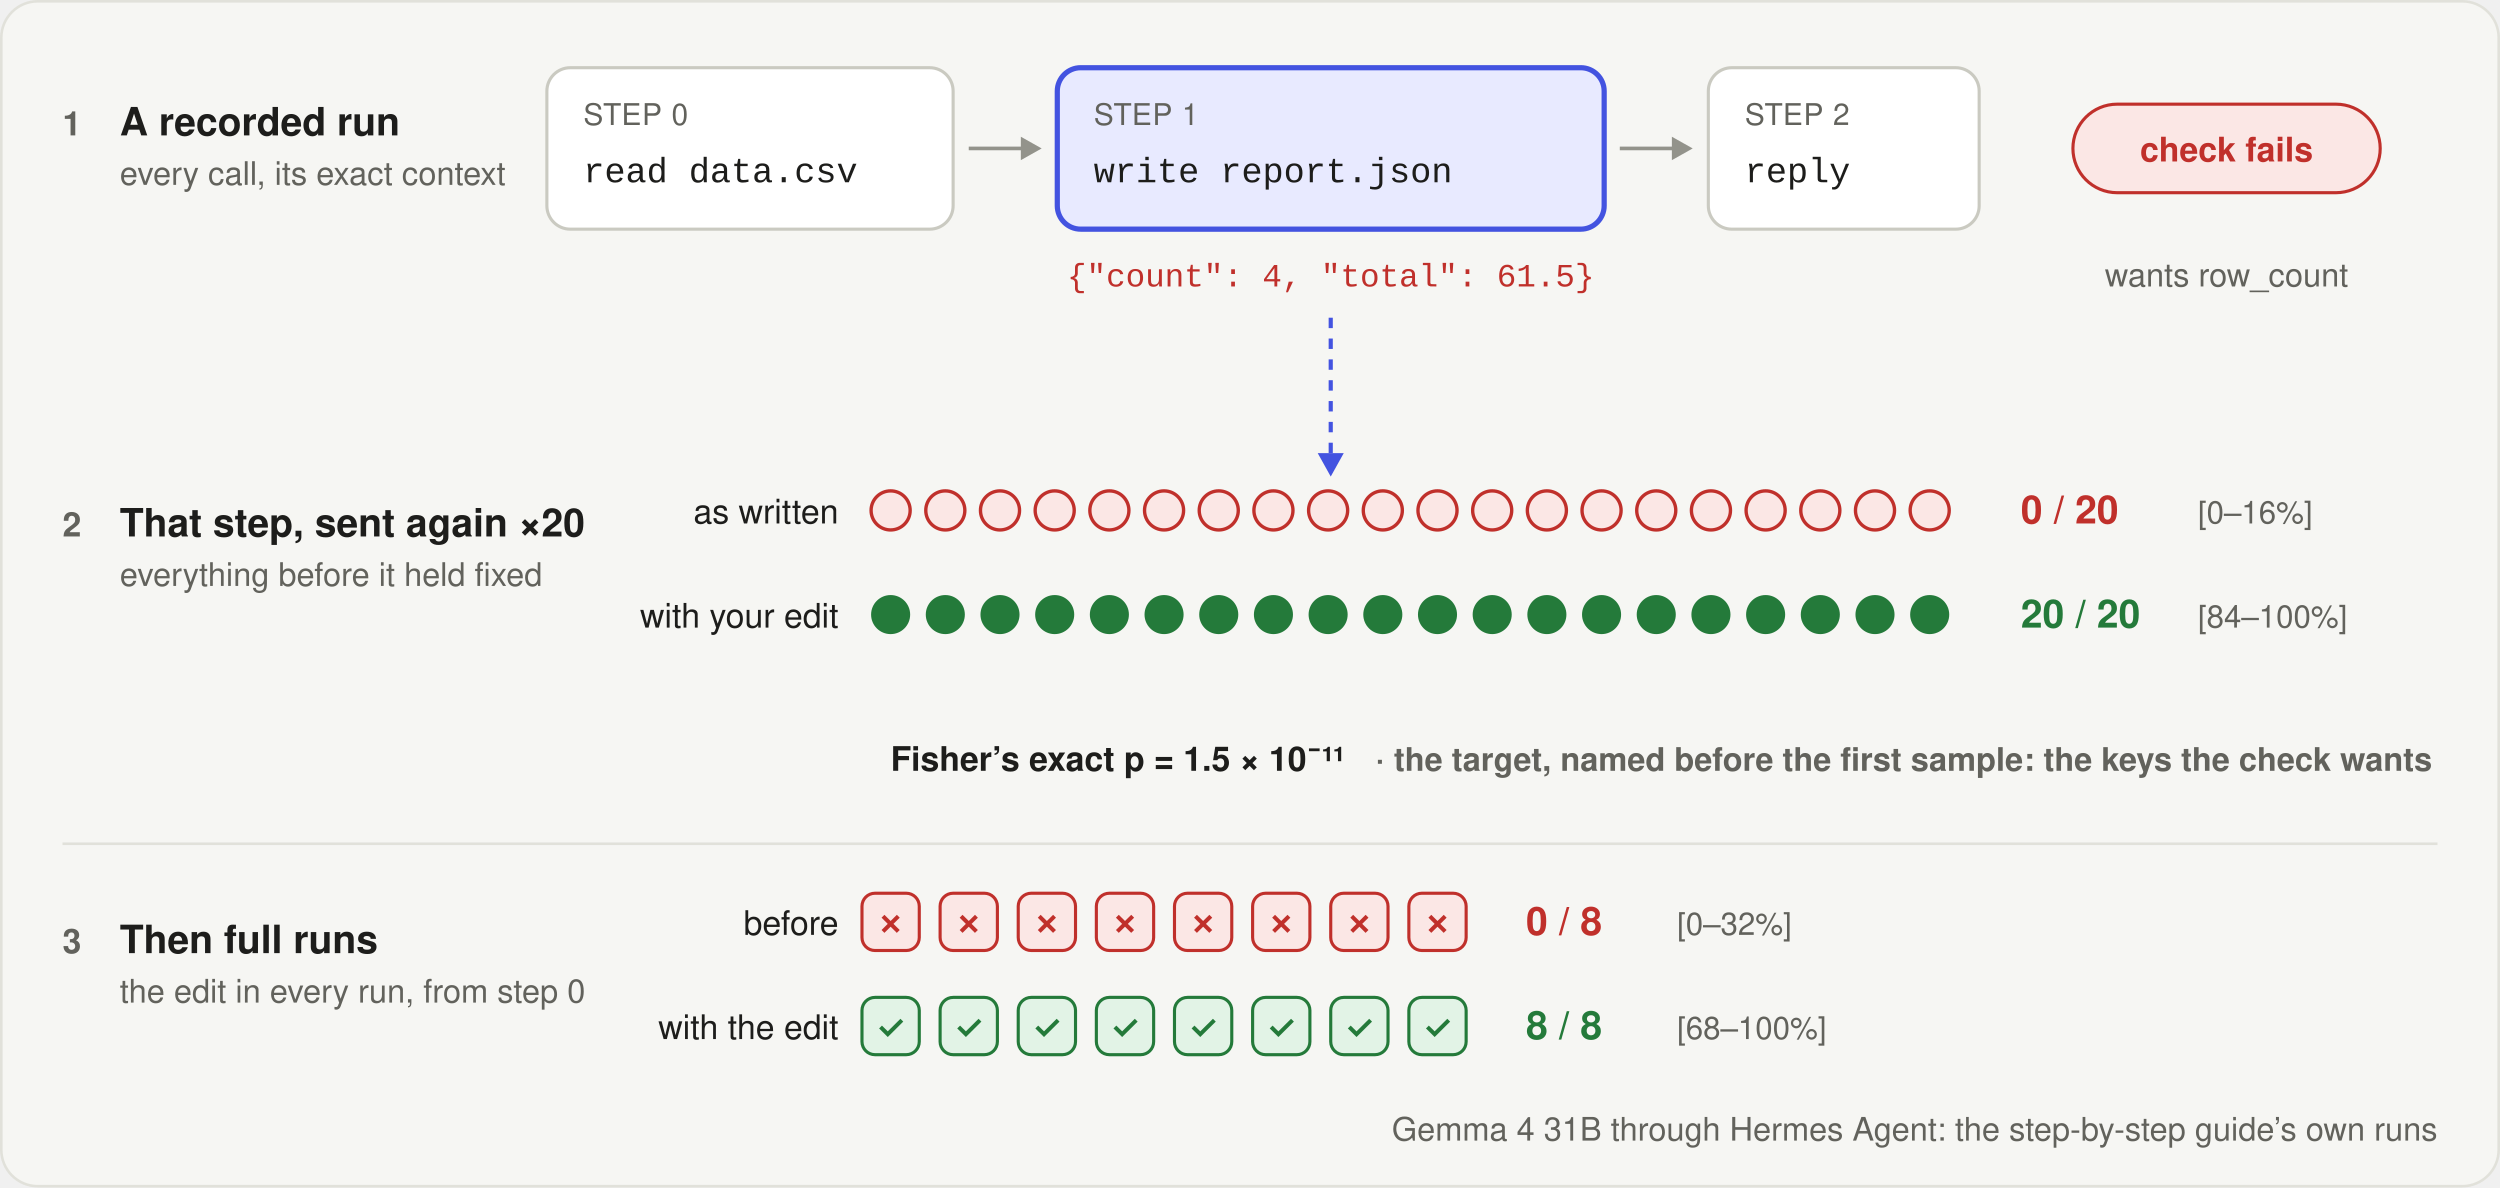
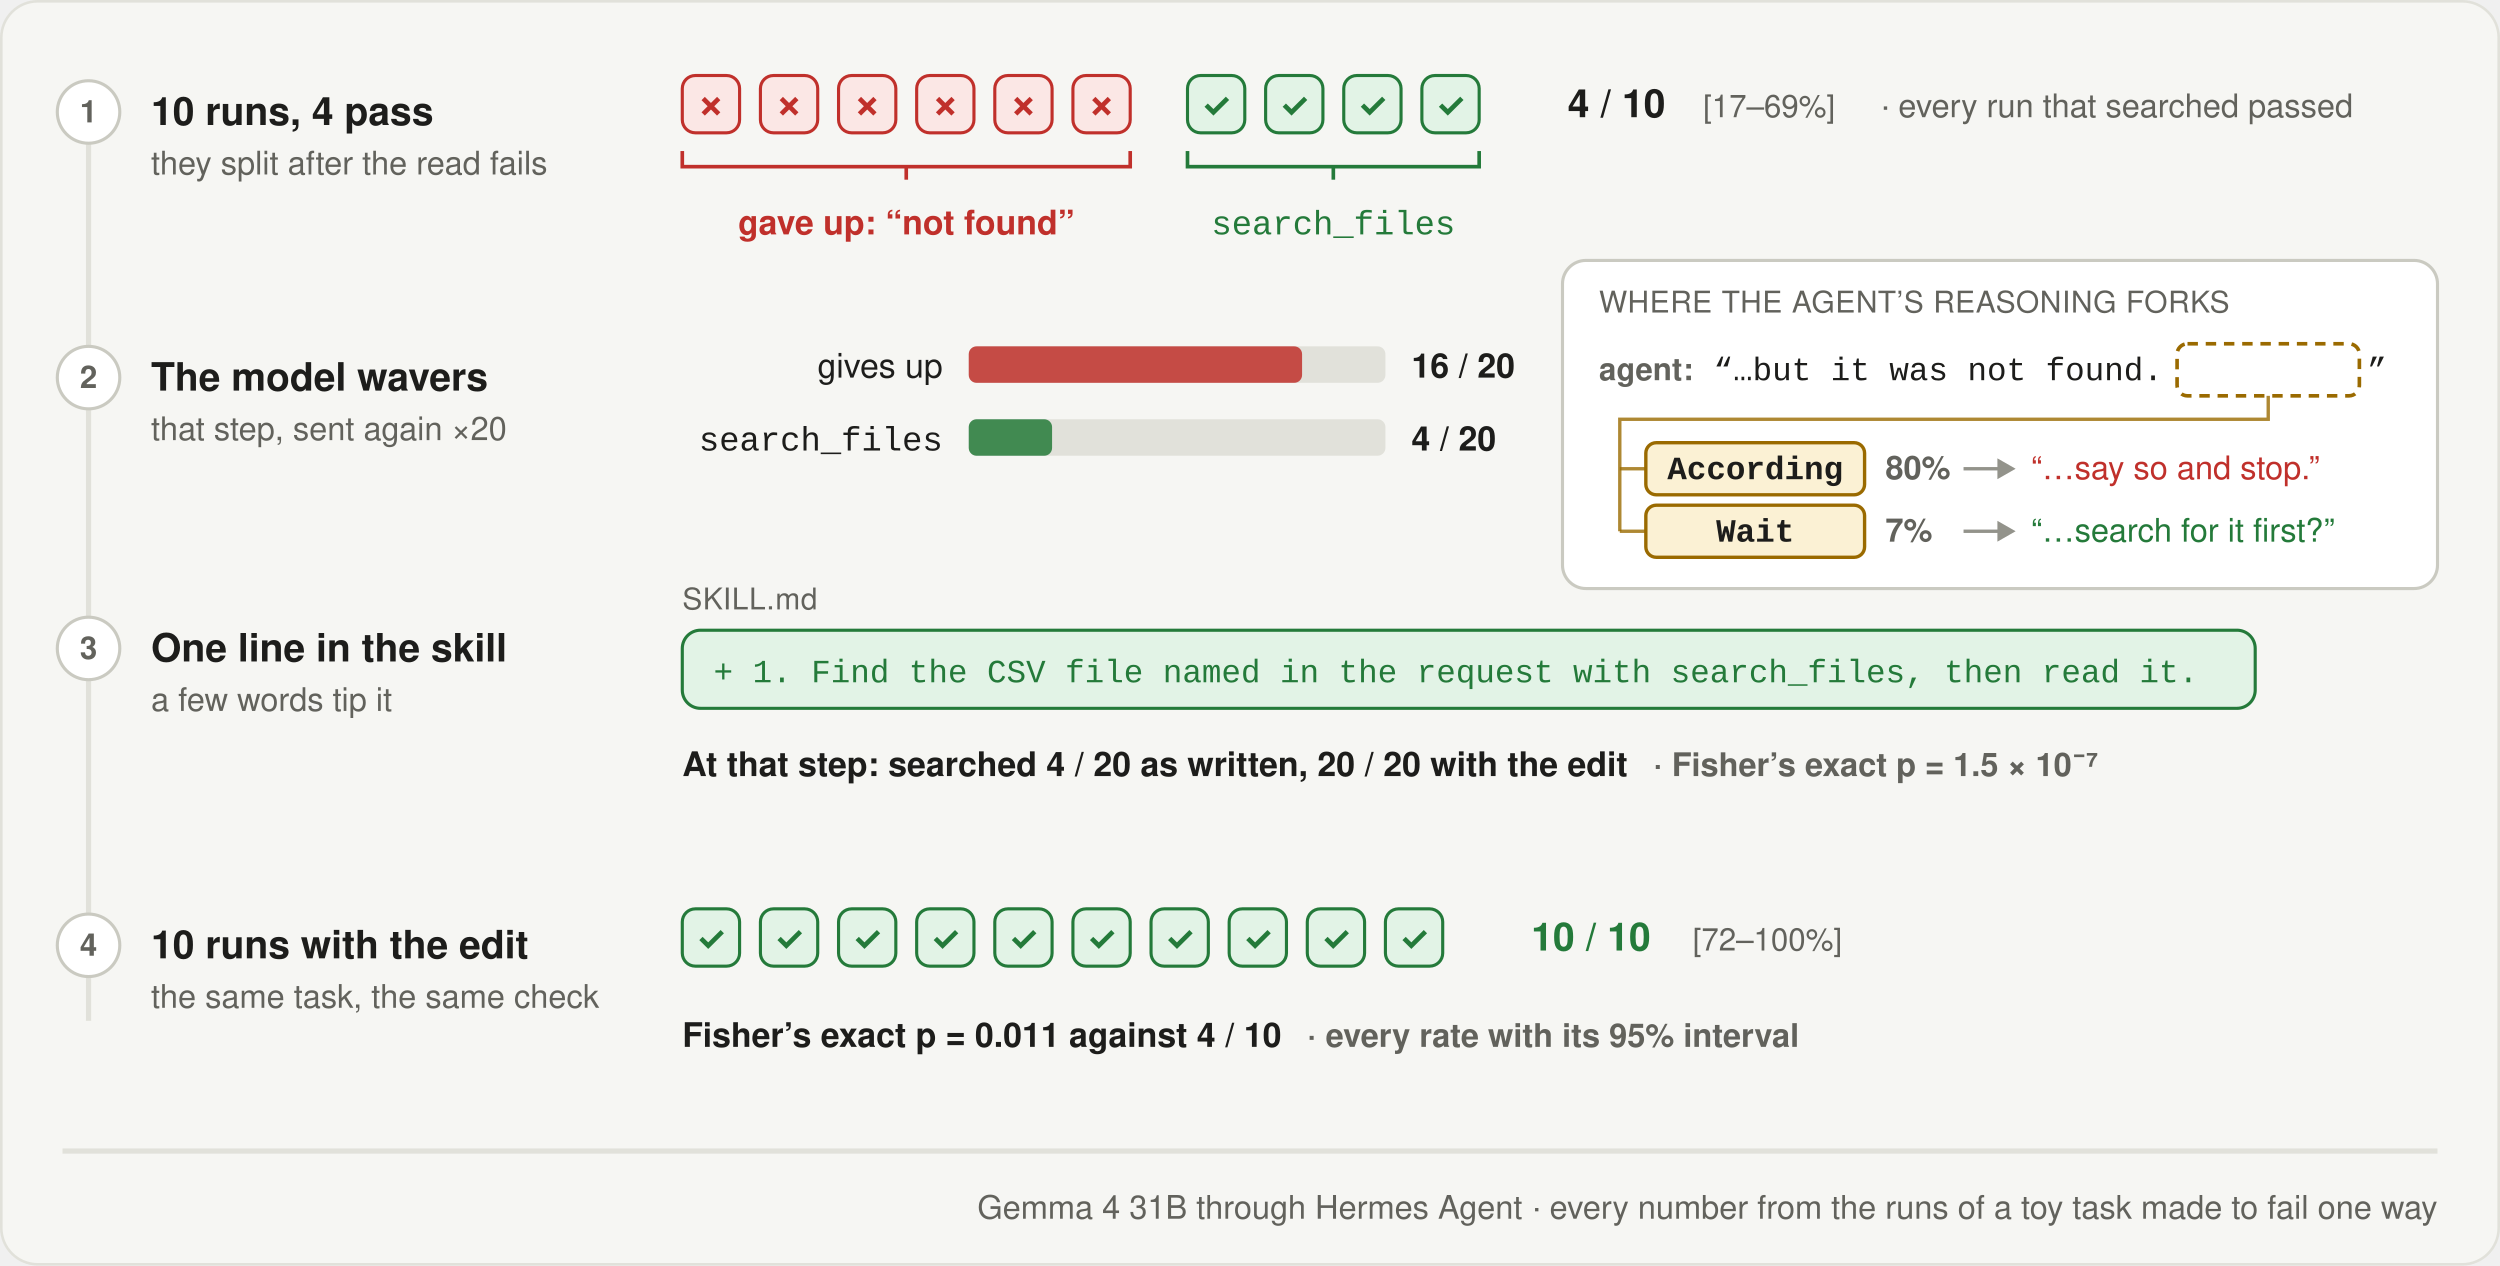
- <svg xmlns="http://www.w3.org/2000/svg" width="960" height="456" viewBox="0 0 960 456" role="img" aria-labelledby="title desc">
+ <svg xmlns="http://www.w3.org/2000/svg" width="960" height="486" viewBox="0 0 960 486" role="img" aria-labelledby="title desc">
  <style>
-     .sans { font-family: -apple-system, BlinkMacSystemFont, 'Segoe UI', Helvetica, Arial, sans-serif; }
-     .mono { font-family: ui-monospace, SFMono-Regular, 'SF Mono', Menlo, Consolas, 'Liberation Mono', monospace; }
-     .num { font-family: -apple-system, BlinkMacSystemFont, 'Segoe UI', Helvetica, Arial, sans-serif; font-size: 13px; font-weight: 600; fill: #62625c; }
+     .frame { fill: #f6f6f3; stroke: #e1e1da; stroke-width: 1; }
+     .spine { stroke: #e1e1da; stroke-width: 2; }
+     .badge { fill: #ffffff; stroke: #cacac1; stroke-width: 1.2; }
+     .badge-t { font-family: -apple-system, BlinkMacSystemFont, 'Segoe UI', Helvetica, Arial, sans-serif; font-size: 12px; font-weight: 700; fill: #62625c; }
    .lane { font-family: -apple-system, BlinkMacSystemFont, 'Segoe UI', Helvetica, Arial, sans-serif; font-size: 15px; font-weight: 650; fill: #1d1d1b; }
    .lane-sub { font-family: -apple-system, BlinkMacSystemFont, 'Segoe UI', Helvetica, Arial, sans-serif; font-size: 12.5px; fill: #62625c; }
-     .step { fill: #ffffff; stroke: #cacac1; stroke-width: 1.2; }
-     .step-hot { fill: #e8eaff; stroke: #4353e0; stroke-width: 2; }
-     .step-k { font-family: -apple-system, BlinkMacSystemFont, 'Segoe UI', Helvetica, Arial, sans-serif; font-size: 11.5px; fill: #62625c; letter-spacing: .02em; }
-     .step-t { font-family: ui-monospace, SFMono-Regular, 'SF Mono', Menlo, Consolas, 'Liberation Mono', monospace; font-size: 13.5px; fill: #1d1d1b; }
-     .wrong { font-family: ui-monospace, SFMono-Regular, 'SF Mono', Menlo, Consolas, 'Liberation Mono', monospace; font-size: 12.5px; fill: #c0302b; }
-     .arrow { stroke: #93938b; stroke-width: 1.4; fill: none; }
-     .arrowhead { fill: #93938b; }
-     .rail { stroke: #4353e0; stroke-width: 1.6; fill: none; stroke-dasharray: 4 4; }
-     .railhead { fill: #4353e0; }
-     .verdict-bad { fill: #fbe7e5; stroke: #c0302b; stroke-width: 1.2; }
-     .verdict-ok { fill: #e2f3e6; stroke: #247a3a; stroke-width: 1.2; }
-     .t-bad { font-family: -apple-system, BlinkMacSystemFont, 'Segoe UI', Helvetica, Arial, sans-serif; font-size: 13px; font-weight: 600; fill: #c0302b; }
-     .t-ok { font-family: -apple-system, BlinkMacSystemFont, 'Segoe UI', Helvetica, Arial, sans-serif; font-size: 13px; font-weight: 600; fill: #247a3a; }
-     .dot-bad { fill: #fbe7e5; stroke: #c0302b; stroke-width: 1.3; }
-     .dot-ok { fill: #247a3a; }
-     .arm { font-family: -apple-system, BlinkMacSystemFont, 'Segoe UI', Helvetica, Arial, sans-serif; font-size: 13px; fill: #1d1d1b; }
-     .rate-bad { font-family: -apple-system, BlinkMacSystemFont, 'Segoe UI', Helvetica, Arial, sans-serif; font-size: 15px; font-weight: 700; fill: #c0302b; }
+     .chip-bad { fill: #fbe7e5; stroke: #c0302b; stroke-width: 1.2; }
+     .chip-ok { fill: #e2f3e6; stroke: #247a3a; stroke-width: 1.2; }
+     .mark-bad { font-family: -apple-system, BlinkMacSystemFont, 'Segoe UI', Helvetica, Arial, sans-serif; font-size: 13px; font-weight: 700; fill: #c0302b; }
+     .mark-ok { font-family: -apple-system, BlinkMacSystemFont, 'Segoe UI', Helvetica, Arial, sans-serif; font-size: 13px; font-weight: 700; fill: #247a3a; }
+     .brace-bad { stroke: #c0302b; stroke-width: 1.4; fill: none; }
+     .brace-ok { stroke: #247a3a; stroke-width: 1.4; fill: none; }
+     .gave-up { font-family: -apple-system, BlinkMacSystemFont, 'Segoe UI', Helvetica, Arial, sans-serif; font-size: 13px; font-weight: 600; fill: #c0302b; }
+     .gave-up-l { font-family: -apple-system, BlinkMacSystemFont, 'Segoe UI', Helvetica, Arial, sans-serif; font-size: 13px; fill: #1d1d1b; }
+     .tool-ok { font-family: ui-monospace, SFMono-Regular, 'SF Mono', Menlo, Consolas, 'Liberation Mono', monospace; font-size: 13px; fill: #247a3a; }
+     .tool { font-family: ui-monospace, SFMono-Regular, 'SF Mono', Menlo, Consolas, 'Liberation Mono', monospace; font-size: 13px; fill: #1d1d1b; }
+     .rate { font-family: -apple-system, BlinkMacSystemFont, 'Segoe UI', Helvetica, Arial, sans-serif; font-size: 15px; font-weight: 700; fill: #1d1d1b; }
    .rate-ok { font-family: -apple-system, BlinkMacSystemFont, 'Segoe UI', Helvetica, Arial, sans-serif; font-size: 15px; font-weight: 700; fill: #247a3a; }
    .ci { font-family: -apple-system, BlinkMacSystemFont, 'Segoe UI', Helvetica, Arial, sans-serif; font-size: 12px; fill: #62625c; }
+     .pct { font-family: -apple-system, BlinkMacSystemFont, 'Segoe UI', Helvetica, Arial, sans-serif; font-size: 13px; font-weight: 600; fill: #1d1d1b; }
+     .bar-bad { fill: #c0302b; opacity: .85; }
+     .bar-ok { fill: #247a3a; opacity: .85; }
+     .track { fill: #e1e1da; }
+     .card { fill: #ffffff; stroke: #cacac1; stroke-width: 1.2; }
+     .card-k { font-family: -apple-system, BlinkMacSystemFont, 'Segoe UI', Helvetica, Arial, sans-serif; font-size: 11.5px; fill: #62625c; letter-spacing: .02em; }
+     .reason { font-family: ui-monospace, SFMono-Regular, 'SF Mono', Menlo, Consolas, 'Liberation Mono', monospace; font-size: 12.5px; fill: #62625c; }
+     .reason-t { font-family: ui-monospace, SFMono-Regular, 'SF Mono', Menlo, Consolas, 'Liberation Mono', monospace; font-size: 12.5px; fill: #1d1d1b; }
+     .speaker { font-family: -apple-system, BlinkMacSystemFont, 'Segoe UI', Helvetica, Arial, sans-serif; font-size: 12px; font-weight: 700; fill: #62625c; }
+     .slot { fill: none; stroke: #9a6a00; stroke-width: 1.4; stroke-dasharray: 4 3; }
+     .fork { stroke: #9a6a00; stroke-width: 1.3; fill: none; opacity: .8; }
+     .token { fill: #fbf1d4; stroke: #9a6a00; stroke-width: 1.3; }
+     .token-t { font-family: ui-monospace, SFMono-Regular, 'SF Mono', Menlo, Consolas, 'Liberation Mono', monospace; font-size: 12.5px; font-weight: 700; fill: #1d1d1b; }
+     .alt-pct { font-family: -apple-system, BlinkMacSystemFont, 'Segoe UI', Helvetica, Arial, sans-serif; font-size: 12.5px; font-weight: 600; fill: #62625c; }
+     .after-bad { font-family: -apple-system, BlinkMacSystemFont, 'Segoe UI', Helvetica, Arial, sans-serif; font-size: 12.5px; fill: #c0302b; }
+     .after-ok { font-family: -apple-system, BlinkMacSystemFont, 'Segoe UI', Helvetica, Arial, sans-serif; font-size: 12.5px; fill: #247a3a; }
+     .arrow { stroke: #93938b; stroke-width: 1.3; fill: none; }
+     .arrowhead { fill: #93938b; }
+     .diff { fill: #e2f3e6; stroke: #247a3a; stroke-width: 1.2; }
+     .diff-t { font-family: ui-monospace, SFMono-Regular, 'SF Mono', Menlo, Consolas, 'Liberation Mono', monospace; font-size: 12.5px; fill: #247a3a; }
+     .diff-file { font-family: -apple-system, BlinkMacSystemFont, 'Segoe UI', Helvetica, Arial, sans-serif; font-size: 11.5px; fill: #62625c; letter-spacing: .02em; }
    .note { font-family: -apple-system, BlinkMacSystemFont, 'Segoe UI', Helvetica, Arial, sans-serif; font-size: 12.5px; fill: #62625c; }
    .pvalue { font-family: -apple-system, BlinkMacSystemFont, 'Segoe UI', Helvetica, Arial, sans-serif; font-size: 13px; font-weight: 600; fill: #1d1d1b; }
-     .rule { stroke: #e1e1da; stroke-width: 1; }
-     .frame { fill: #f6f6f3; stroke: #e1e1da; stroke-width: 1; }
    </style>
-   <rect x="0.5" y="0.5" width="959" height="455" rx="14" class="frame" />
-   <text x="24" y="52" class="num" text-anchor="start">1</text>
-   <text x="46" y="52" class="lane" text-anchor="start">A recorded run</text>
-   <text x="46" y="71" class="lane-sub" text-anchor="start">every call, its exact context</text>
-   <rect x="210" y="26" width="156" height="62" rx="9" class="step" />
-   <text x="224" y="48" class="step-k" text-anchor="start">STEP 0</text>
-   <text x="224" y="70" class="step-t" text-anchor="start">read data.csv</text>
-   <line x1="372" y1="57.0" x2="393" y2="57.0" class="arrow" />
-   <path d="M 400 57.0 L 392 52.5 L 392 61.5 z" class="arrowhead" />
-   <rect x="406" y="26" width="210" height="62" rx="9" class="step-hot" />
-   <text x="420" y="48" class="step-k" text-anchor="start">STEP 1</text>
-   <text x="420" y="70" class="step-t" text-anchor="start">write report.json</text>
-   <line x1="622" y1="57.0" x2="643" y2="57.0" class="arrow" />
-   <path d="M 650 57.0 L 642 52.5 L 642 61.5 z" class="arrowhead" />
-   <rect x="656" y="26" width="104" height="62" rx="9" class="step" />
-   <text x="670" y="48" class="step-k" text-anchor="start">STEP 2</text>
-   <text x="670" y="70" class="step-t" text-anchor="start">reply</text>
-   <rect x="796" y="40" width="118" height="34" rx="17" class="verdict-bad" />
-   <text x="855" y="62" class="t-bad" text-anchor="middle">check fails</text>
-   <text x="511" y="110" class="wrong" text-anchor="middle">{"count": 4, "total": 61.5}</text>
-   <text x="855" y="110" class="note" text-anchor="middle">wants row_count</text>
-   <path d="M 511.0 122 L 511.0 174" class="rail" />
-   <path d="M 511.0 183 L 506.0 174 L 516.0 174 z" class="railhead" />
-   <text x="24" y="206" class="num" text-anchor="start">2</text>
-   <text x="46" y="206" class="lane" text-anchor="start">That step, sent again ×20</text>
-   <text x="46" y="225" class="lane-sub" text-anchor="start">everything before it held fixed</text>
-   <text x="322" y="201" class="arm" text-anchor="end">as written</text>
-   <circle cx="342" cy="196" r="7.5" class="dot-bad" />
-   <circle cx="363" cy="196" r="7.5" class="dot-bad" />
-   <circle cx="384" cy="196" r="7.5" class="dot-bad" />
-   <circle cx="405" cy="196" r="7.5" class="dot-bad" />
-   <circle cx="426" cy="196" r="7.5" class="dot-bad" />
-   <circle cx="447" cy="196" r="7.5" class="dot-bad" />
-   <circle cx="468" cy="196" r="7.5" class="dot-bad" />
-   <circle cx="489" cy="196" r="7.5" class="dot-bad" />
-   <circle cx="510" cy="196" r="7.5" class="dot-bad" />
-   <circle cx="531" cy="196" r="7.5" class="dot-bad" />
-   <circle cx="552" cy="196" r="7.5" class="dot-bad" />
-   <circle cx="573" cy="196" r="7.5" class="dot-bad" />
-   <circle cx="594" cy="196" r="7.5" class="dot-bad" />
-   <circle cx="615" cy="196" r="7.5" class="dot-bad" />
-   <circle cx="636" cy="196" r="7.5" class="dot-bad" />
-   <circle cx="657" cy="196" r="7.5" class="dot-bad" />
-   <circle cx="678" cy="196" r="7.5" class="dot-bad" />
-   <circle cx="699" cy="196" r="7.5" class="dot-bad" />
-   <circle cx="720" cy="196" r="7.5" class="dot-bad" />
-   <circle cx="741" cy="196" r="7.5" class="dot-bad" />
-   <text x="776" y="201" class="rate-bad" text-anchor="start">0 / 20</text>
-   <text x="844" y="201" class="ci" text-anchor="start">[0–16%]</text>
-   <text x="322" y="241" class="arm" text-anchor="end">with your edit</text>
-   <circle cx="342" cy="236" r="7.5" class="dot-ok" />
-   <circle cx="363" cy="236" r="7.5" class="dot-ok" />
-   <circle cx="384" cy="236" r="7.5" class="dot-ok" />
-   <circle cx="405" cy="236" r="7.5" class="dot-ok" />
-   <circle cx="426" cy="236" r="7.5" class="dot-ok" />
-   <circle cx="447" cy="236" r="7.5" class="dot-ok" />
-   <circle cx="468" cy="236" r="7.5" class="dot-ok" />
-   <circle cx="489" cy="236" r="7.5" class="dot-ok" />
-   <circle cx="510" cy="236" r="7.5" class="dot-ok" />
-   <circle cx="531" cy="236" r="7.5" class="dot-ok" />
-   <circle cx="552" cy="236" r="7.5" class="dot-ok" />
-   <circle cx="573" cy="236" r="7.5" class="dot-ok" />
-   <circle cx="594" cy="236" r="7.5" class="dot-ok" />
-   <circle cx="615" cy="236" r="7.5" class="dot-ok" />
-   <circle cx="636" cy="236" r="7.5" class="dot-ok" />
-   <circle cx="657" cy="236" r="7.5" class="dot-ok" />
-   <circle cx="678" cy="236" r="7.5" class="dot-ok" />
-   <circle cx="699" cy="236" r="7.5" class="dot-ok" />
-   <circle cx="720" cy="236" r="7.5" class="dot-ok" />
-   <circle cx="741" cy="236" r="7.5" class="dot-ok" />
-   <text x="776" y="241" class="rate-ok" text-anchor="start">20 / 20</text>
-   <text x="844" y="241" class="ci" text-anchor="start">[84–100%]</text>
-   <text x="342" y="296" class="pvalue" text-anchor="start">Fisher’s exact p = 1.5 × 10⁻¹¹<tspan class="note" dx="12">·  the target, named before the first sample: the keys the check wants</tspan>
+   <rect x="0.5" y="0.5" width="959" height="485" rx="14" class="frame" />
+   <line x1="34" y1="54" x2="34" y2="392" class="spine" />
+   <circle cx="34" cy="43" r="12" class="badge" />
+   <text x="34" y="47" class="badge-t" text-anchor="middle">1</text>
+   <text x="58" y="48" class="lane" text-anchor="start">10 runs, 4 pass</text>
+   <text x="58" y="67" class="lane-sub" text-anchor="start">they split after the read fails</text>
+   <rect x="262" y="29" width="22" height="22" rx="5" class="chip-bad" />
+   <text x="273" y="45" class="mark-bad" text-anchor="middle">✗</text>
+   <rect x="292" y="29" width="22" height="22" rx="5" class="chip-bad" />
+   <text x="303" y="45" class="mark-bad" text-anchor="middle">✗</text>
+   <rect x="322" y="29" width="22" height="22" rx="5" class="chip-bad" />
+   <text x="333" y="45" class="mark-bad" text-anchor="middle">✗</text>
+   <rect x="352" y="29" width="22" height="22" rx="5" class="chip-bad" />
+   <text x="363" y="45" class="mark-bad" text-anchor="middle">✗</text>
+   <rect x="382" y="29" width="22" height="22" rx="5" class="chip-bad" />
+   <text x="393" y="45" class="mark-bad" text-anchor="middle">✗</text>
+   <rect x="412" y="29" width="22" height="22" rx="5" class="chip-bad" />
+   <text x="423" y="45" class="mark-bad" text-anchor="middle">✗</text>
+   <rect x="456" y="29" width="22" height="22" rx="5" class="chip-ok" />
+   <text x="467" y="45" class="mark-ok" text-anchor="middle">✓</text>
+   <rect x="486" y="29" width="22" height="22" rx="5" class="chip-ok" />
+   <text x="497" y="45" class="mark-ok" text-anchor="middle">✓</text>
+   <rect x="516" y="29" width="22" height="22" rx="5" class="chip-ok" />
+   <text x="527" y="45" class="mark-ok" text-anchor="middle">✓</text>
+   <rect x="546" y="29" width="22" height="22" rx="5" class="chip-ok" />
+   <text x="557" y="45" class="mark-ok" text-anchor="middle">✓</text>
+   <path d="M 262 58 L 262 64 L 434 64 L 434 58 M 348.0 64 L 348.0 69" class="brace-bad" />
+   <text x="348.0" y="90" class="gave-up" text-anchor="middle">gave up: “not found”</text>
+   <path d="M 456 58 L 456 64 L 568 64 L 568 58 M 512.0 64 L 512.0 69" class="brace-ok" />
+   <text x="512.0" y="90" class="tool-ok" text-anchor="middle">search_files</text>
+   <text x="602" y="45" class="rate" text-anchor="start">4 / 10</text>
+   <text x="654" y="45" class="ci" text-anchor="start">[17–69%]</text>
+   <text x="722" y="45" class="note" text-anchor="start">·  every run that searched passed</text>
+   <circle cx="34" cy="145" r="12" class="badge" />
+   <text x="34" y="149" class="badge-t" text-anchor="middle">2</text>
+   <text x="58" y="150" class="lane" text-anchor="start">The model wavers</text>
+   <text x="58" y="169" class="lane-sub" text-anchor="start">that step, sent again ×20</text>
+   <text x="362" y="145" class="gave-up-l" text-anchor="end">gives up</text>
+   <rect x="372" y="133" width="160" height="14" rx="3" class="track" />
+   <rect x="372" y="133" width="128" height="14" rx="3" class="bar-bad" />
+   <text x="542" y="145" class="pct" text-anchor="start">16 / 20</text>
+   <text x="362" y="173" class="tool" text-anchor="end">search_files</text>
+   <rect x="372" y="161" width="160" height="14" rx="3" class="track" />
+   <rect x="372" y="161" width="32" height="14" rx="3" class="bar-ok" />
+   <text x="542" y="173" class="pct" text-anchor="start">4 / 20</text>
+   <rect x="600" y="100" width="336" height="126" rx="9" class="card" />
+   <text x="614" y="120" class="card-k" text-anchor="start">WHERE THE AGENT’S REASONING FORKS</text>
+   <text x="614" y="146" class="speaker" text-anchor="start">agent:</text>
+   <text x="658" y="146" class="reason-t" text-anchor="start">“…but it was not found.</text>
+   <rect x="836" y="132" width="70" height="20" rx="4" class="slot" />
+   <text x="909" y="146" class="reason-t" text-anchor="start">”</text>
+   <path d="M 871.0 152 L 871.0 161 L 622 161 L 622 204" class="fork" />
+   <path d="M 622 180 L 632 180" class="fork" />
+   <rect x="632" y="170" width="84" height="20" rx="4" class="token" />
+   <text x="674" y="184" class="token-t" text-anchor="middle">According</text>
+   <text x="724" y="184" class="alt-pct" text-anchor="start">80%</text>
+   <line x1="754" y1="180" x2="768" y2="180" class="arrow" />
+   <path d="M 774 180 L 767 176 L 767 184 z" class="arrowhead" />
+   <text x="780" y="184" class="after-bad" text-anchor="start">“…say so and stop.”</text>
+   <path d="M 622 204 L 632 204" class="fork" />
+   <rect x="632" y="194" width="84" height="20" rx="4" class="token" />
+   <text x="674" y="208" class="token-t" text-anchor="middle">Wait</text>
+   <text x="724" y="208" class="alt-pct" text-anchor="start">7%</text>
+   <line x1="754" y1="204" x2="768" y2="204" class="arrow" />
+   <path d="M 774 204 L 767 200 L 767 208 z" class="arrowhead" />
+   <text x="780" y="208" class="after-ok" text-anchor="start">“…search for it first?”</text>
+   <circle cx="34" cy="249" r="12" class="badge" />
+   <text x="34" y="253" class="badge-t" text-anchor="middle">3</text>
+   <text x="58" y="254" class="lane" text-anchor="start">One line in the skill</text>
+   <text x="58" y="273" class="lane-sub" text-anchor="start">a few words tip it</text>
+   <text x="262" y="234" class="diff-file" text-anchor="start">SKILL.md</text>
+   <rect x="262" y="242" width="604" height="30" rx="7" class="diff" />
+   <text x="274" y="262" class="diff-t" text-anchor="start">+ 1. Find the CSV file named in the request with search_files, then read it.</text>
+   <text x="262" y="298" class="pvalue" text-anchor="start">At that step: searched 4 / 20 as written, 20 / 20 with the edit<tspan class="note" dx="10">·  Fisher’s exact p = 1.5 × 10⁻⁷</tspan>
  </text>
-   <line x1="24" y1="324" x2="936" y2="324" class="rule" />
-   <text x="24" y="366" class="num" text-anchor="start">3</text>
-   <text x="46" y="366" class="lane" text-anchor="start">Then full runs</text>
-   <text x="46" y="385" class="lane-sub" text-anchor="start">the edit in every run, from step 0</text>
-   <text x="322" y="359" class="arm" text-anchor="end">before</text>
-   <rect x="331" y="343" width="22" height="22" rx="5" class="verdict-bad" />
-   <text x="342" y="359" class="t-bad" text-anchor="middle">✗</text>
-   <rect x="361" y="343" width="22" height="22" rx="5" class="verdict-bad" />
-   <text x="372" y="359" class="t-bad" text-anchor="middle">✗</text>
-   <rect x="391" y="343" width="22" height="22" rx="5" class="verdict-bad" />
-   <text x="402" y="359" class="t-bad" text-anchor="middle">✗</text>
-   <rect x="421" y="343" width="22" height="22" rx="5" class="verdict-bad" />
-   <text x="432" y="359" class="t-bad" text-anchor="middle">✗</text>
-   <rect x="451" y="343" width="22" height="22" rx="5" class="verdict-bad" />
-   <text x="462" y="359" class="t-bad" text-anchor="middle">✗</text>
-   <rect x="481" y="343" width="22" height="22" rx="5" class="verdict-bad" />
-   <text x="492" y="359" class="t-bad" text-anchor="middle">✗</text>
-   <rect x="511" y="343" width="22" height="22" rx="5" class="verdict-bad" />
-   <text x="522" y="359" class="t-bad" text-anchor="middle">✗</text>
-   <rect x="541" y="343" width="22" height="22" rx="5" class="verdict-bad" />
-   <text x="552" y="359" class="t-bad" text-anchor="middle">✗</text>
-   <text x="586" y="359" class="rate-bad" text-anchor="start">0 / 8</text>
-   <text x="644" y="359" class="ci" text-anchor="start">[0–32%]</text>
-   <text x="322" y="399" class="arm" text-anchor="end">with the edit</text>
-   <rect x="331" y="383" width="22" height="22" rx="5" class="verdict-ok" />
-   <text x="342" y="399" class="t-ok" text-anchor="middle">✓</text>
-   <rect x="361" y="383" width="22" height="22" rx="5" class="verdict-ok" />
-   <text x="372" y="399" class="t-ok" text-anchor="middle">✓</text>
-   <rect x="391" y="383" width="22" height="22" rx="5" class="verdict-ok" />
-   <text x="402" y="399" class="t-ok" text-anchor="middle">✓</text>
-   <rect x="421" y="383" width="22" height="22" rx="5" class="verdict-ok" />
-   <text x="432" y="399" class="t-ok" text-anchor="middle">✓</text>
-   <rect x="451" y="383" width="22" height="22" rx="5" class="verdict-ok" />
-   <text x="462" y="399" class="t-ok" text-anchor="middle">✓</text>
-   <rect x="481" y="383" width="22" height="22" rx="5" class="verdict-ok" />
-   <text x="492" y="399" class="t-ok" text-anchor="middle">✓</text>
-   <rect x="511" y="383" width="22" height="22" rx="5" class="verdict-ok" />
-   <text x="522" y="399" class="t-ok" text-anchor="middle">✓</text>
-   <rect x="541" y="383" width="22" height="22" rx="5" class="verdict-ok" />
-   <text x="552" y="399" class="t-ok" text-anchor="middle">✓</text>
-   <text x="586" y="399" class="rate-ok" text-anchor="start">8 / 8</text>
-   <text x="644" y="399" class="ci" text-anchor="start">[68–100%]</text>
-   <text x="936" y="438" class="note" text-anchor="end">Gemma 4 31B through Hermes Agent: the step-by-step guide’s own runs</text>
+   <circle cx="34" cy="363" r="12" class="badge" />
+   <text x="34" y="367" class="badge-t" text-anchor="middle">4</text>
+   <text x="58" y="368" class="lane" text-anchor="start">10 runs with the edit</text>
+   <text x="58" y="387" class="lane-sub" text-anchor="start">the same task, the same check</text>
+   <rect x="262" y="349" width="22" height="22" rx="5" class="chip-ok" />
+   <text x="273" y="365" class="mark-ok" text-anchor="middle">✓</text>
+   <rect x="292" y="349" width="22" height="22" rx="5" class="chip-ok" />
+   <text x="303" y="365" class="mark-ok" text-anchor="middle">✓</text>
+   <rect x="322" y="349" width="22" height="22" rx="5" class="chip-ok" />
+   <text x="333" y="365" class="mark-ok" text-anchor="middle">✓</text>
+   <rect x="352" y="349" width="22" height="22" rx="5" class="chip-ok" />
+   <text x="363" y="365" class="mark-ok" text-anchor="middle">✓</text>
+   <rect x="382" y="349" width="22" height="22" rx="5" class="chip-ok" />
+   <text x="393" y="365" class="mark-ok" text-anchor="middle">✓</text>
+   <rect x="412" y="349" width="22" height="22" rx="5" class="chip-ok" />
+   <text x="423" y="365" class="mark-ok" text-anchor="middle">✓</text>
+   <rect x="442" y="349" width="22" height="22" rx="5" class="chip-ok" />
+   <text x="453" y="365" class="mark-ok" text-anchor="middle">✓</text>
+   <rect x="472" y="349" width="22" height="22" rx="5" class="chip-ok" />
+   <text x="483" y="365" class="mark-ok" text-anchor="middle">✓</text>
+   <rect x="502" y="349" width="22" height="22" rx="5" class="chip-ok" />
+   <text x="513" y="365" class="mark-ok" text-anchor="middle">✓</text>
+   <rect x="532" y="349" width="22" height="22" rx="5" class="chip-ok" />
+   <text x="543" y="365" class="mark-ok" text-anchor="middle">✓</text>
+   <text x="588" y="365" class="rate-ok" text-anchor="start">10 / 10</text>
+   <text x="650" y="365" class="ci" text-anchor="start">[72–100%]</text>
+   <text x="262" y="402" class="pvalue" text-anchor="start">Fisher’s exact p = 0.011 against 4 / 10<tspan class="note" dx="10">·  every rate with its 95% interval</tspan>
+   </text>
+   <line x1="24" y1="442" x2="936" y2="442" class="spine" />
+   <text x="936" y="468" class="note" text-anchor="end">Gemma 4 31B through Hermes Agent · every number from the runs of a toy task made to fail one way</text>
</svg>
